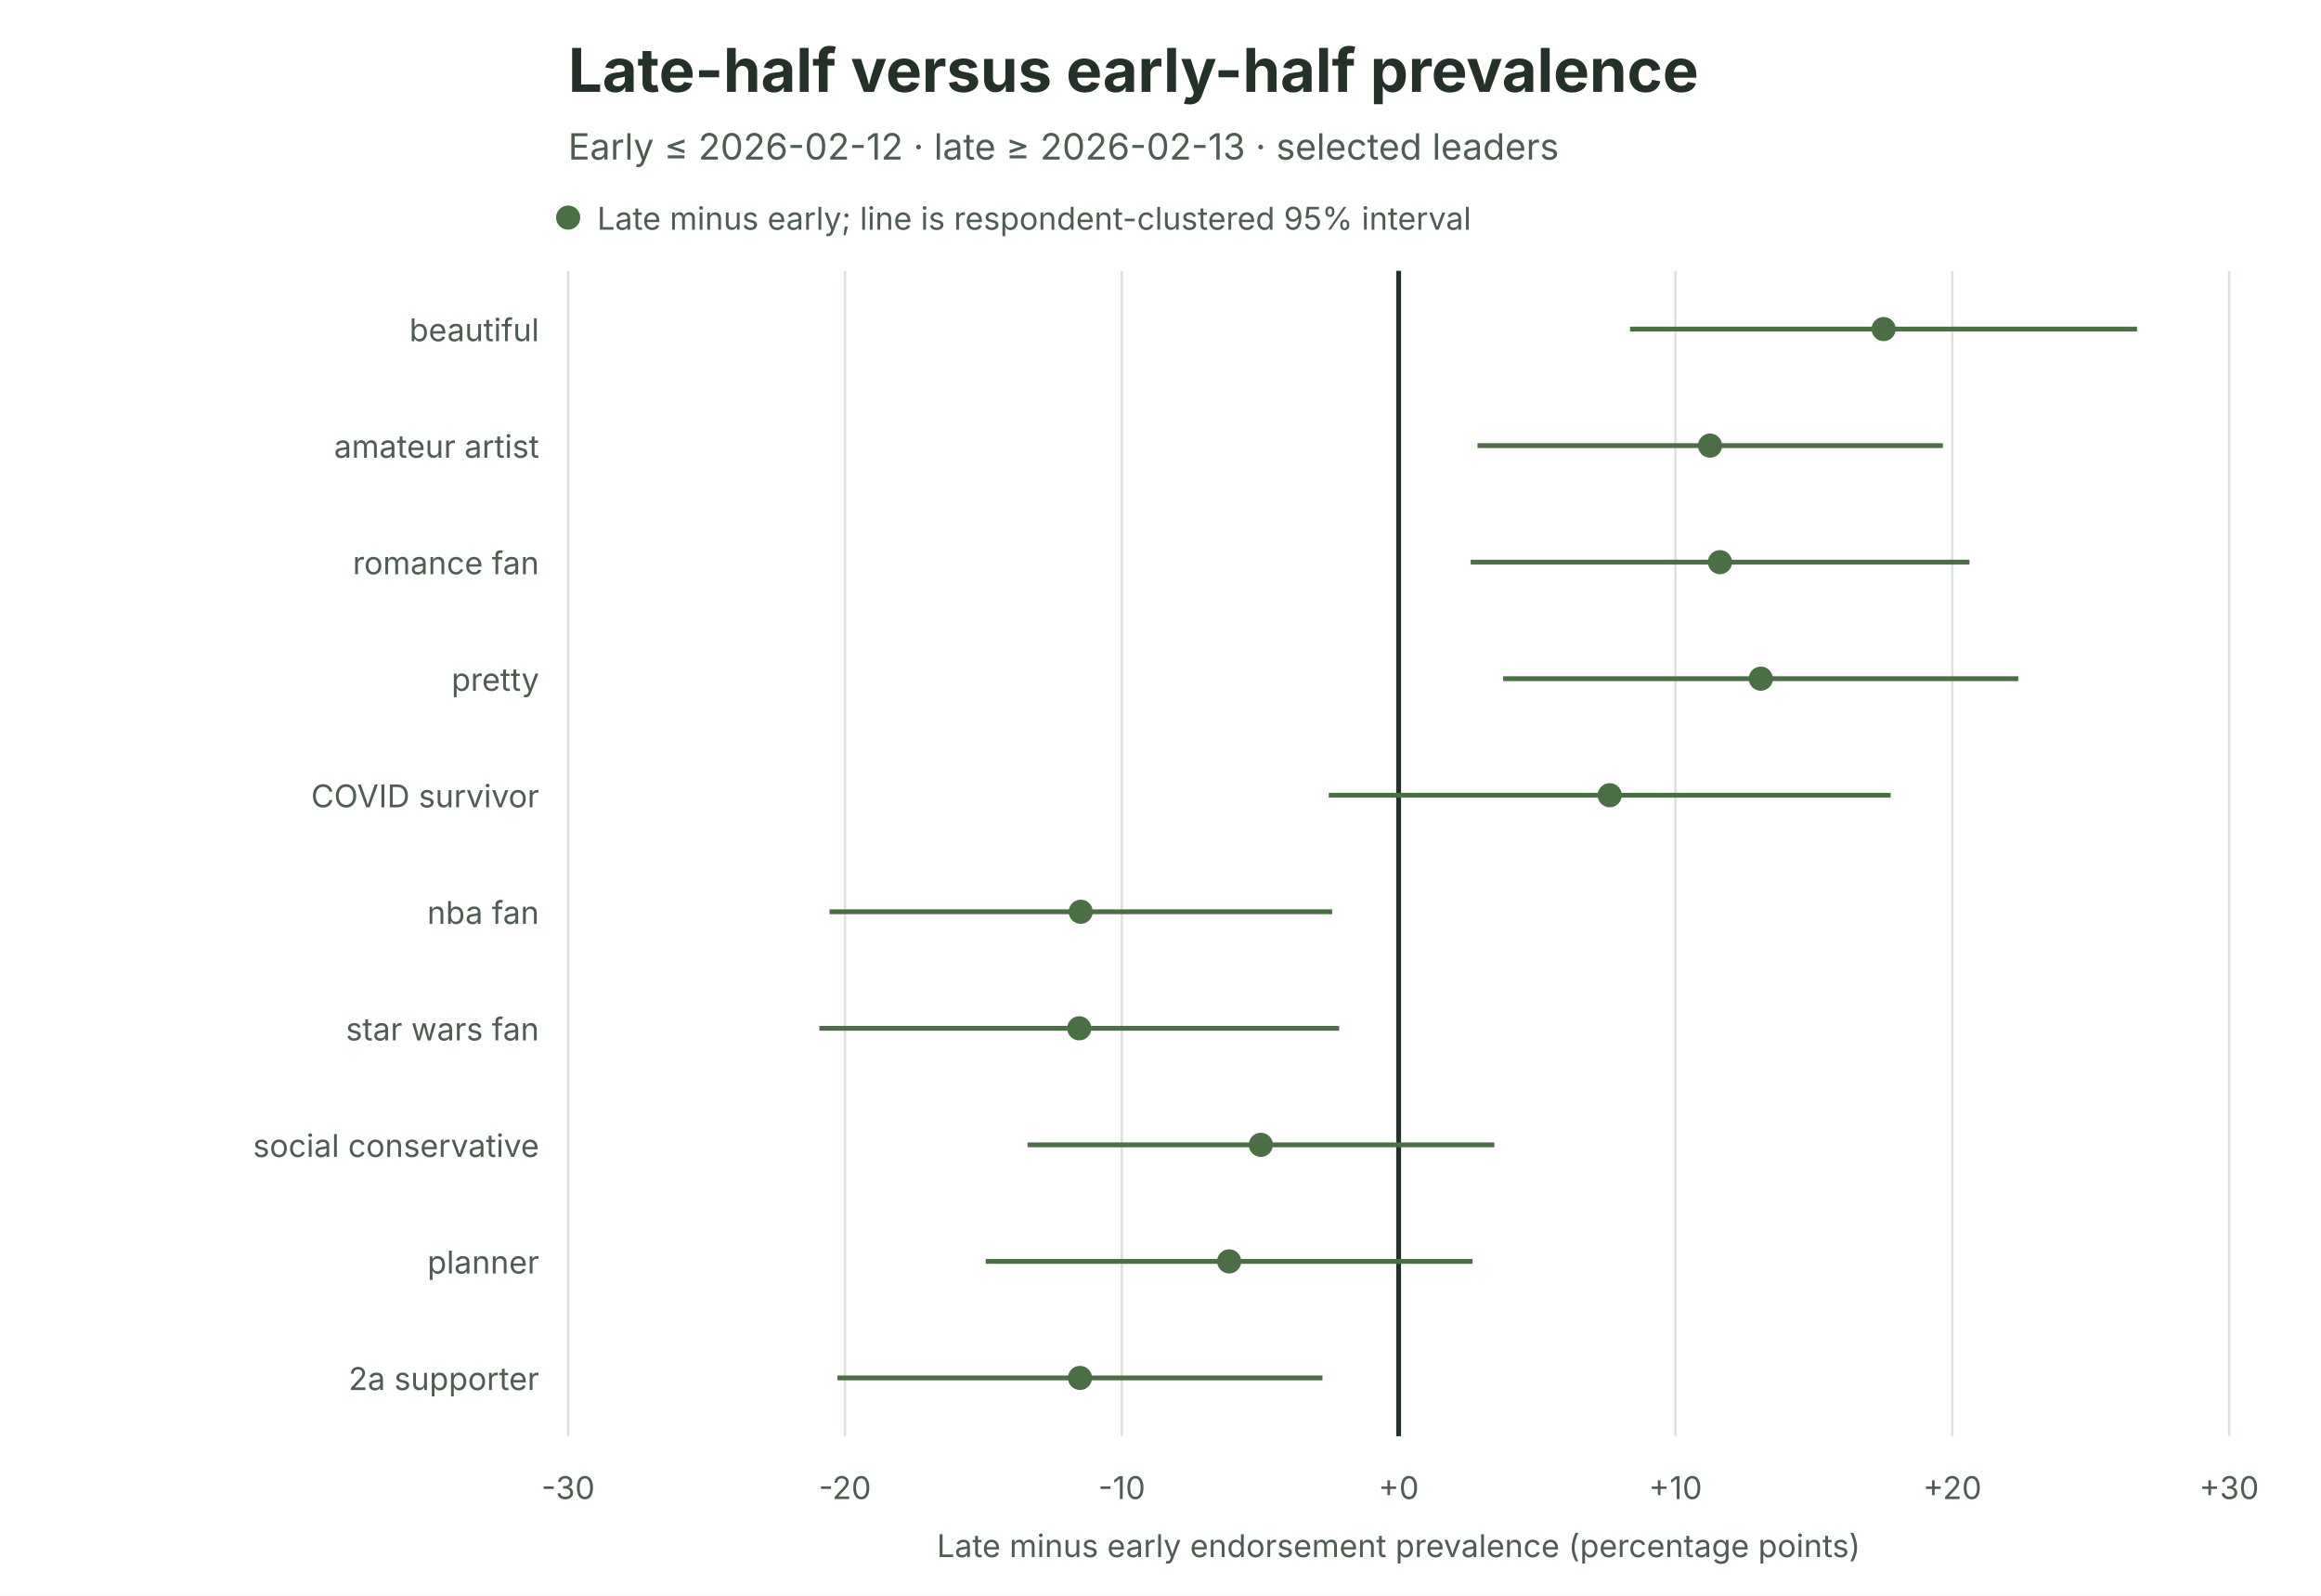
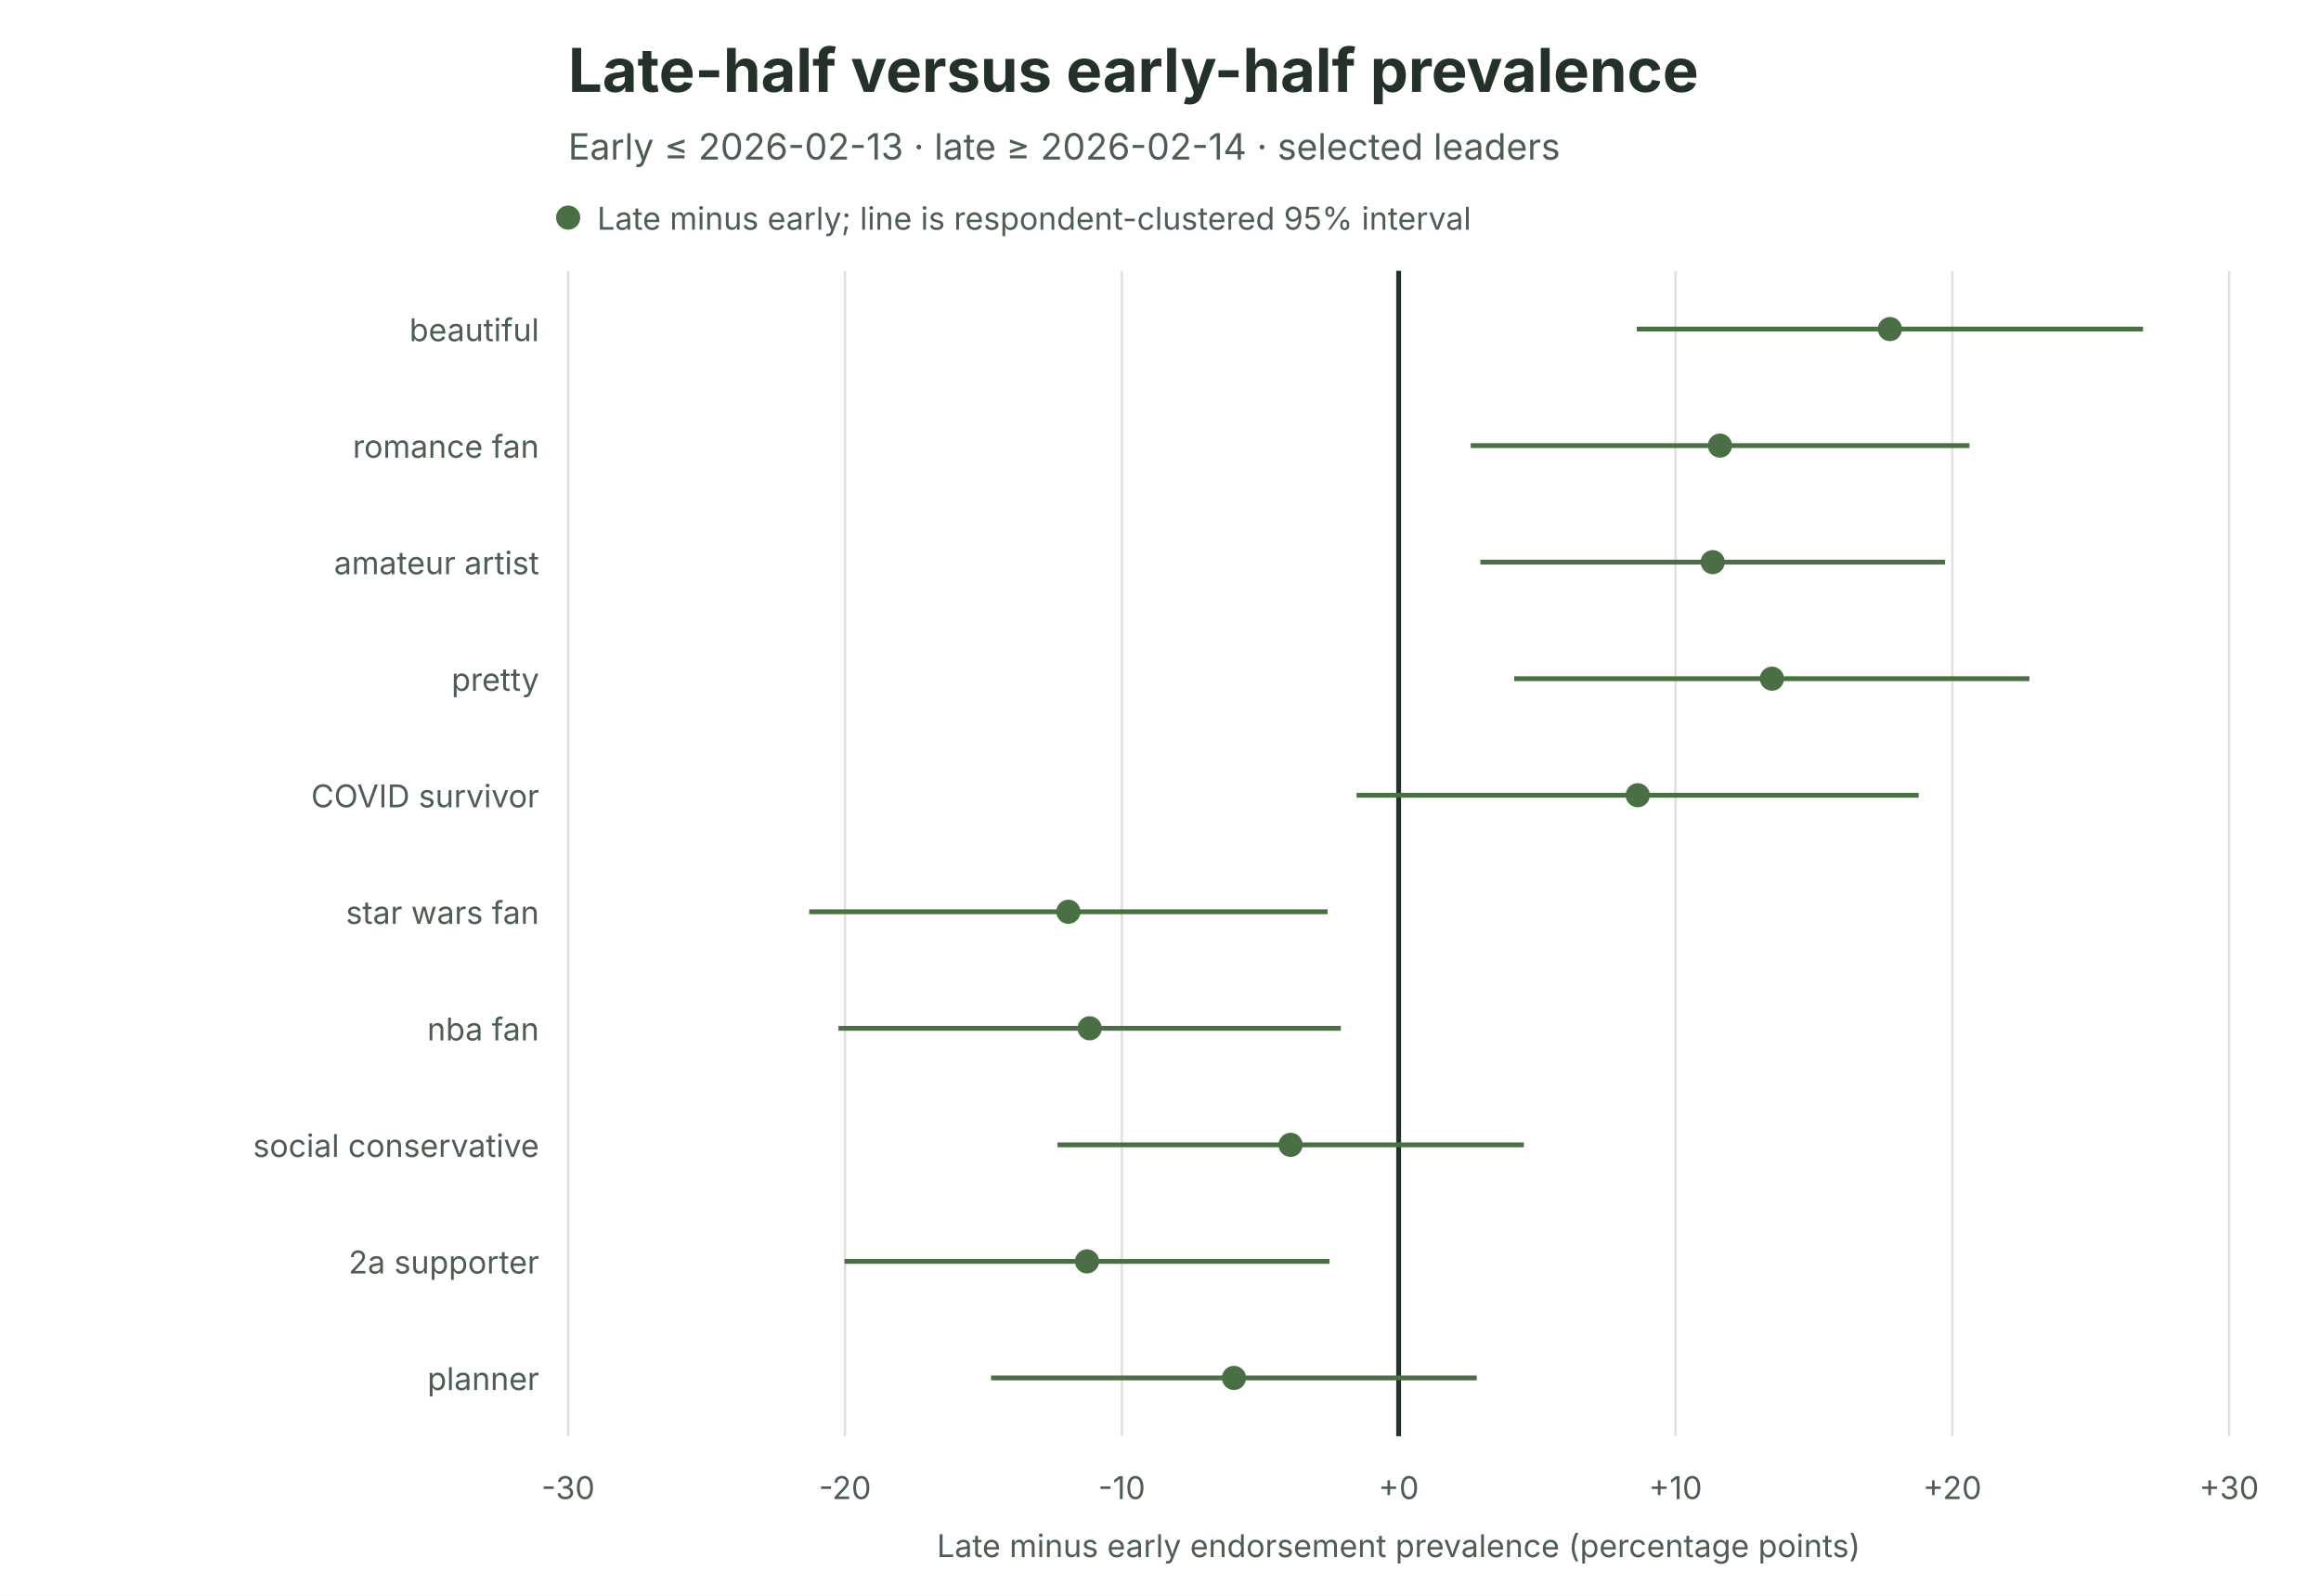
<svg xmlns="http://www.w3.org/2000/svg" width="960" height="660" viewBox="0 0 960 660" role="img" aria-labelledby="title desc">
  <rect width="960" height="660" fill="#ffffff" />
  <style>
    text { font-family: system-ui, -apple-system, sans-serif; fill: #243128; }
    .title { font-size: 25px; font-weight: 700; }
    .subtitle { font-size: 15px; fill: #4e5d51; }
    .axis { stroke: #66736a; stroke-width: 1; }
    .grid { stroke: #dde3d8; stroke-width: 1; }
    .tick { font-size: 13px; fill: #4e5d51; }
  </style>
  <text class="title" x="235" y="38">Late-half versus early-half prevalence</text>
-   <text class="subtitle" x="235" y="66">Early ≤ 2026-02-12 · late ≥ 2026-02-13 · selected leaders</text>
+   <text class="subtitle" x="235" y="66">Early ≤ 2026-02-13 · late ≥ 2026-02-14 · selected leaders</text>
  <circle cx="235" cy="90" r="5" fill="#4B6F44" />
  <text class="tick" x="247" y="95">Late minus early; line is respondent-clustered 95% interval</text>
  <line class="grid" x1="235.0" y1="112" x2="235.0" y2="594" />
  <text class="tick" text-anchor="middle" x="235.0" y="620">-30</text>
  <line class="grid" x1="349.5" y1="112" x2="349.5" y2="594" />
  <text class="tick" text-anchor="middle" x="349.5" y="620">-20</text>
  <line class="grid" x1="464.0" y1="112" x2="464.0" y2="594" />
  <text class="tick" text-anchor="middle" x="464.0" y="620">-10</text>
  <line class="grid" x1="578.5" y1="112" x2="578.5" y2="594" />
  <text class="tick" text-anchor="middle" x="578.5" y="620">+0</text>
  <line class="grid" x1="693.0" y1="112" x2="693.0" y2="594" />
  <text class="tick" text-anchor="middle" x="693.0" y="620">+10</text>
  <line class="grid" x1="807.5" y1="112" x2="807.5" y2="594" />
  <text class="tick" text-anchor="middle" x="807.5" y="620">+20</text>
  <line class="grid" x1="922.0" y1="112" x2="922.0" y2="594" />
  <text class="tick" text-anchor="middle" x="922.0" y="620">+30</text>
  <line x1="578.5" y1="112" x2="578.5" y2="594" stroke="#243128" stroke-width="2" />
  <text class="tick" text-anchor="end" x="223" y="141.1">beautiful</text>
-   <line x1="674.2" y1="136.1" x2="883.9" y2="136.1" stroke="#4B6F44" stroke-width="2" />
-   <circle cx="779.1" cy="136.1" r="5" fill="#4B6F44" />
-   <text class="tick" text-anchor="end" x="223" y="189.3">amateur artist</text>
-   <line x1="611.1" y1="184.3" x2="803.6" y2="184.3" stroke="#4B6F44" stroke-width="2" />
-   <circle cx="707.3" cy="184.3" r="5" fill="#4B6F44" />
-   <text class="tick" text-anchor="end" x="223" y="237.5">romance fan</text>
-   <line x1="608.3" y1="232.5" x2="814.6" y2="232.5" stroke="#4B6F44" stroke-width="2" />
-   <circle cx="711.4" cy="232.5" r="5" fill="#4B6F44" />
+   <line x1="677.0" y1="136.1" x2="886.4" y2="136.1" stroke="#4B6F44" stroke-width="2" />
+   <circle cx="781.7" cy="136.1" r="5" fill="#4B6F44" />
+   <text class="tick" text-anchor="end" x="223" y="189.3">romance fan</text>
+   <line x1="608.3" y1="184.3" x2="814.6" y2="184.3" stroke="#4B6F44" stroke-width="2" />
+   <circle cx="711.4" cy="184.3" r="5" fill="#4B6F44" />
+   <text class="tick" text-anchor="end" x="223" y="237.5">amateur artist</text>
+   <line x1="612.3" y1="232.5" x2="804.5" y2="232.5" stroke="#4B6F44" stroke-width="2" />
+   <circle cx="708.4" cy="232.5" r="5" fill="#4B6F44" />
  <text class="tick" text-anchor="end" x="223" y="285.7">pretty</text>
-   <line x1="621.7" y1="280.7" x2="834.8" y2="280.7" stroke="#4B6F44" stroke-width="2" />
-   <circle cx="728.3" cy="280.7" r="5" fill="#4B6F44" />
+   <line x1="626.3" y1="280.7" x2="839.4" y2="280.7" stroke="#4B6F44" stroke-width="2" />
+   <circle cx="732.9" cy="280.7" r="5" fill="#4B6F44" />
  <text class="tick" text-anchor="end" x="223" y="333.9">COVID survivor</text>
-   <line x1="549.6" y1="328.9" x2="782.0" y2="328.9" stroke="#4B6F44" stroke-width="2" />
-   <circle cx="665.8" cy="328.9" r="5" fill="#4B6F44" />
-   <text class="tick" text-anchor="end" x="223" y="382.1">nba fan</text>
-   <line x1="343.1" y1="377.1" x2="551.0" y2="377.1" stroke="#4B6F44" stroke-width="2" />
-   <circle cx="447.0" cy="377.1" r="5" fill="#4B6F44" />
-   <text class="tick" text-anchor="end" x="223" y="430.3">star wars fan</text>
-   <line x1="338.9" y1="425.3" x2="553.9" y2="425.3" stroke="#4B6F44" stroke-width="2" />
-   <circle cx="446.4" cy="425.3" r="5" fill="#4B6F44" />
+   <line x1="561.1" y1="328.9" x2="793.6" y2="328.9" stroke="#4B6F44" stroke-width="2" />
+   <circle cx="677.4" cy="328.9" r="5" fill="#4B6F44" />
+   <text class="tick" text-anchor="end" x="223" y="382.1">star wars fan</text>
+   <line x1="334.7" y1="377.1" x2="549.1" y2="377.1" stroke="#4B6F44" stroke-width="2" />
+   <circle cx="441.9" cy="377.1" r="5" fill="#4B6F44" />
+   <text class="tick" text-anchor="end" x="223" y="430.3">nba fan</text>
+   <line x1="346.8" y1="425.3" x2="554.6" y2="425.3" stroke="#4B6F44" stroke-width="2" />
+   <circle cx="450.7" cy="425.3" r="5" fill="#4B6F44" />
  <text class="tick" text-anchor="end" x="223" y="478.5">social conservative</text>
-   <line x1="425.0" y1="473.5" x2="618.1" y2="473.5" stroke="#4B6F44" stroke-width="2" />
-   <circle cx="521.5" cy="473.5" r="5" fill="#4B6F44" />
-   <text class="tick" text-anchor="end" x="223" y="526.7">planner</text>
-   <line x1="407.7" y1="521.7" x2="609.1" y2="521.7" stroke="#4B6F44" stroke-width="2" />
-   <circle cx="508.4" cy="521.7" r="5" fill="#4B6F44" />
-   <text class="tick" text-anchor="end" x="223" y="574.9">2a supporter</text>
-   <line x1="346.4" y1="569.9" x2="547.0" y2="569.9" stroke="#4B6F44" stroke-width="2" />
-   <circle cx="446.7" cy="569.9" r="5" fill="#4B6F44" />
+   <line x1="437.4" y1="473.5" x2="630.3" y2="473.5" stroke="#4B6F44" stroke-width="2" />
+   <circle cx="533.8" cy="473.5" r="5" fill="#4B6F44" />
+   <text class="tick" text-anchor="end" x="223" y="526.7">2a supporter</text>
+   <line x1="349.3" y1="521.7" x2="549.9" y2="521.7" stroke="#4B6F44" stroke-width="2" />
+   <circle cx="449.6" cy="521.7" r="5" fill="#4B6F44" />
+   <text class="tick" text-anchor="end" x="223" y="574.9">planner</text>
+   <line x1="409.9" y1="569.9" x2="610.8" y2="569.9" stroke="#4B6F44" stroke-width="2" />
+   <circle cx="510.4" cy="569.9" r="5" fill="#4B6F44" />
  <text class="tick" text-anchor="middle" x="578.5" y="644">Late minus early endorsement prevalence (percentage points)</text>
</svg>
